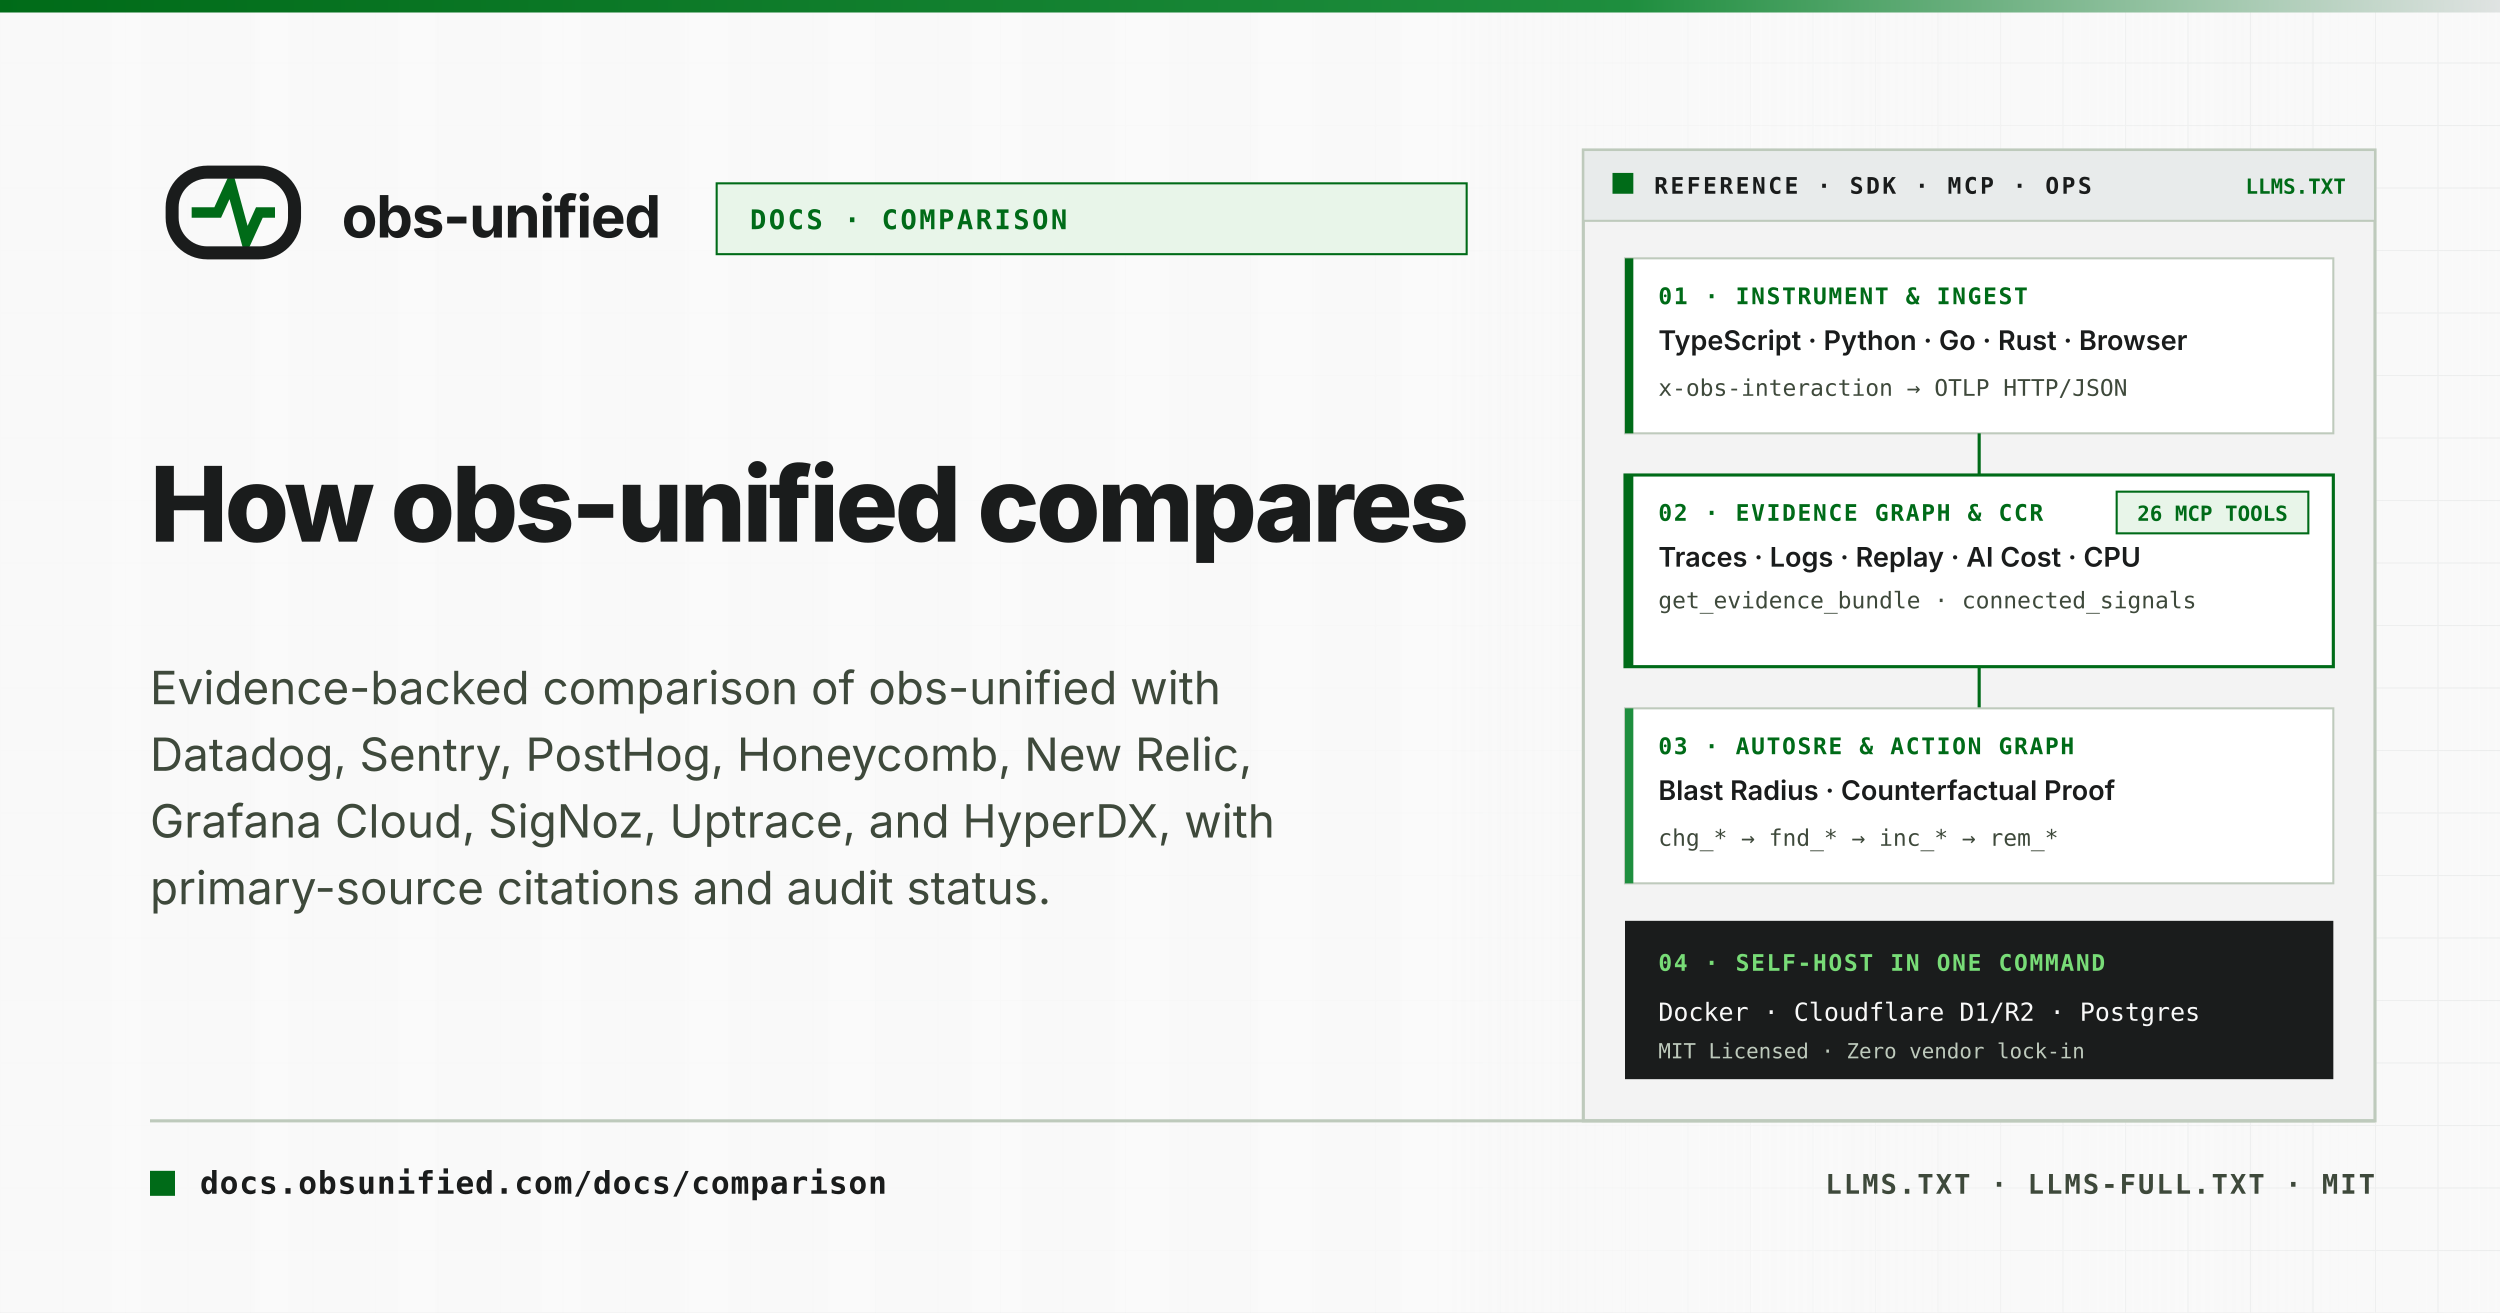
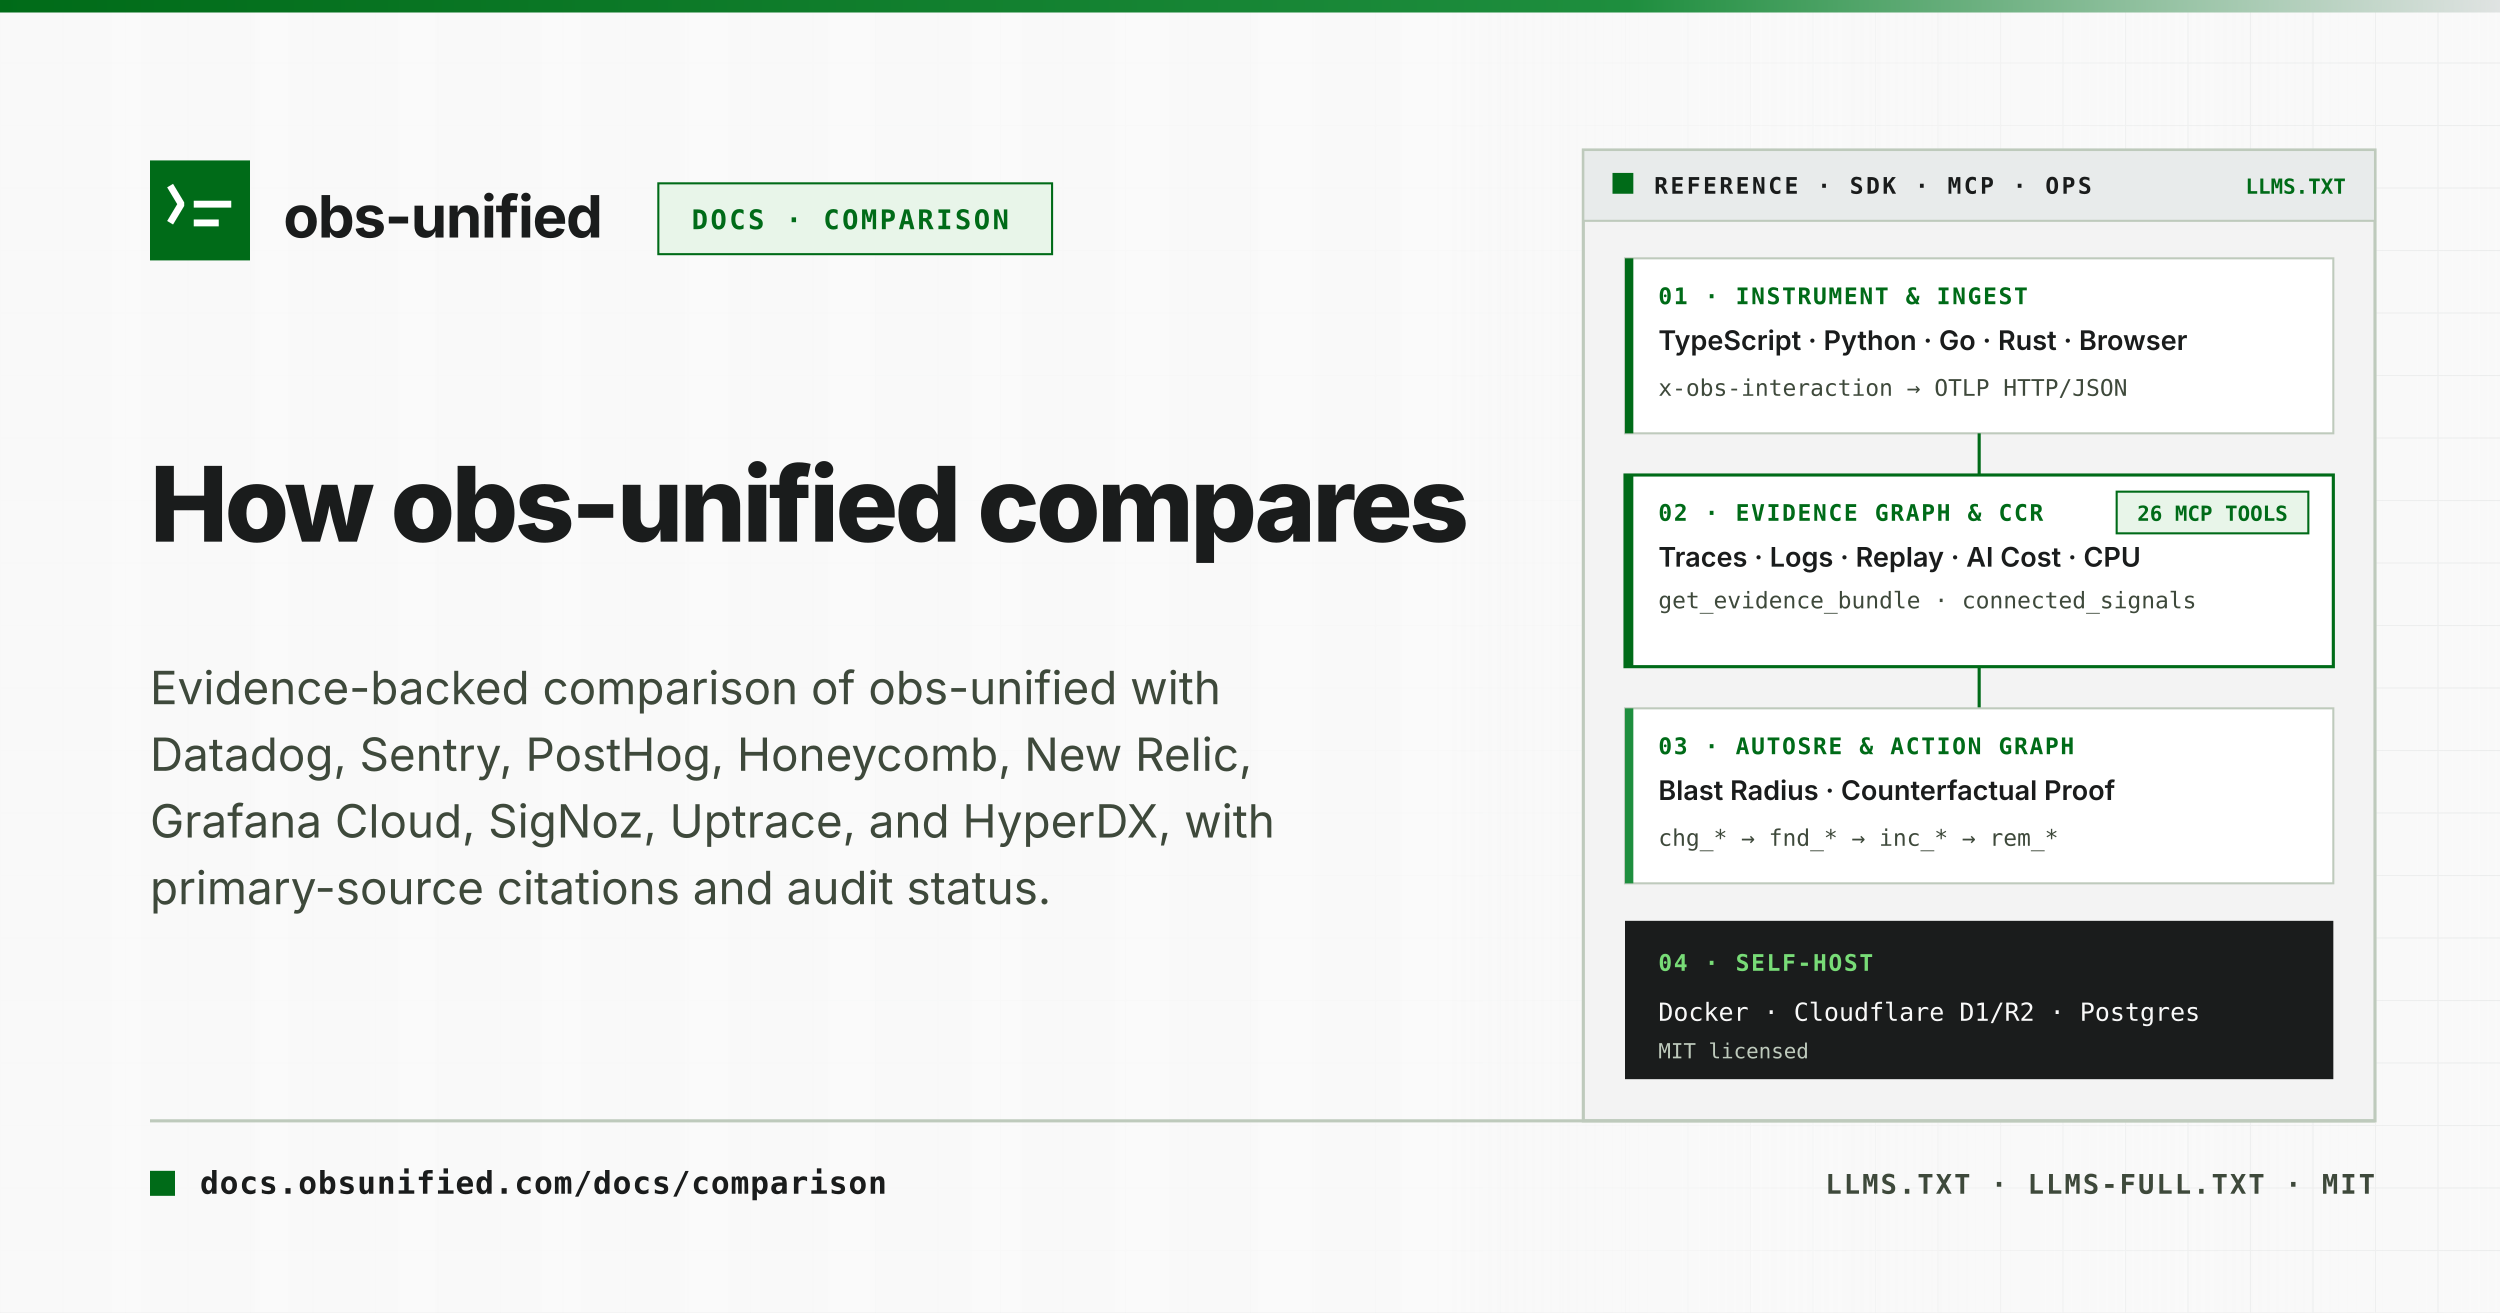
<svg xmlns="http://www.w3.org/2000/svg" viewBox="0 0 1200 630" width="1200" height="630" role="img" aria-label="How obs-unified compares — obs-unified documentation">
  <defs>
    <pattern id="grid" width="30" height="30" patternUnits="userSpaceOnUse">
      <path d="M 30 0 L 0 0 0 30" fill="none" stroke="#E2E4E4" stroke-width="1" />
    </pattern>
    <linearGradient id="surfaceFade" x1="0" y1="0" x2="1" y2="0">
      <stop offset="0%" stop-color="#F9F9F9" stop-opacity="0.97" />
      <stop offset="58%" stop-color="#F9F9F9" stop-opacity="0.93" />
      <stop offset="100%" stop-color="#F9F9F9" stop-opacity="0.45" />
    </linearGradient>
    <linearGradient id="accentBar" x1="0" y1="0" x2="1" y2="0">
      <stop offset="0%" stop-color="#006B18" />
      <stop offset="65%" stop-color="#1E8E3E" />
      <stop offset="100%" stop-color="#E2E4E4" />
    </linearGradient>
  </defs>
  <rect width="1200" height="630" fill="#F9F9F9" />
  <rect width="1200" height="630" fill="url(#grid)" />
  <rect width="1200" height="630" fill="url(#surfaceFade)" />
  <rect x="0" y="0" width="1200" height="6" fill="url(#accentBar)" />
  <g transform="translate(760, 72)">
    <rect x="0" y="0" width="380" height="466" fill="#F3F3F3" stroke="#BECABC" stroke-width="1.5" />
    <rect x="0" y="0" width="380" height="34" fill="#E8EBEB" stroke="#BECABC" stroke-width="1" />
    <rect x="14" y="11" width="10" height="10" fill="#006B18" />
    <text x="34" y="21" font-family="'JetBrains Mono', 'SFMono-Regular', Menlo, monospace" font-size="11" font-weight="700" fill="#1A1C1C" letter-spacing="1.2">REFERENCE · SDK · MCP · OPS</text>
    <text x="366" y="21" text-anchor="end" font-family="'JetBrains Mono', 'SFMono-Regular', Menlo, monospace" font-size="10" font-weight="600" fill="#006B18">LLMS.TXT</text>
    <rect x="20" y="52" width="340" height="84" fill="#FFFFFF" stroke="#BECABC" stroke-width="1" />
    <rect x="20" y="52" width="4" height="84" fill="#006B18" />
    <text x="36" y="74" font-family="'JetBrains Mono', 'SFMono-Regular', Menlo, monospace" font-size="11" font-weight="700" fill="#006B18" letter-spacing="0.8">01 · INSTRUMENT &amp; INGEST</text>
    <text x="36" y="96" font-family="'Inter', -apple-system, sans-serif" font-size="13" font-weight="600" fill="#1A1C1C">TypeScript · Python · Go · Rust · Browser</text>
    <text x="36" y="118" font-family="'JetBrains Mono', 'SFMono-Regular', Menlo, monospace" font-size="11" font-weight="500" fill="#3E493B">x-obs-interaction → OTLP HTTP/JSON</text>
    <line x1="190" y1="136" x2="190" y2="156" stroke="#006B18" stroke-width="1.5" />
    <rect x="20" y="156" width="340" height="92" fill="#FFFFFF" stroke="#006B18" stroke-width="1.5" />
    <rect x="20" y="156" width="4" height="92" fill="#006B18" />
    <text x="36" y="178" font-family="'JetBrains Mono', 'SFMono-Regular', Menlo, monospace" font-size="11" font-weight="700" fill="#006B18" letter-spacing="0.8">02 · EVIDENCE GRAPH &amp; CCR</text>
    <text x="36" y="200" font-family="'Inter', -apple-system, sans-serif" font-size="13" font-weight="600" fill="#1A1C1C">Traces · Logs · Replay · AI Cost · CPU</text>
    <text x="36" y="220" font-family="'JetBrains Mono', 'SFMono-Regular', Menlo, monospace" font-size="11" font-weight="500" fill="#3E493B">get_evidence_bundle · connected_signals</text>
    <rect x="256" y="164" width="92" height="20" fill="#E8F5E9" stroke="#006B18" stroke-width="1" />
    <text x="302" y="178" text-anchor="middle" font-family="'JetBrains Mono', 'SFMono-Regular', Menlo, monospace" font-size="10" font-weight="700" fill="#006B18">26 MCP TOOLS</text>
    <line x1="190" y1="248" x2="190" y2="268" stroke="#006B18" stroke-width="1.5" />
    <rect x="20" y="268" width="340" height="84" fill="#FFFFFF" stroke="#BECABC" stroke-width="1" />
    <rect x="20" y="268" width="4" height="84" fill="#1E8E3E" />
    <text x="36" y="290" font-family="'JetBrains Mono', 'SFMono-Regular', Menlo, monospace" font-size="11" font-weight="700" fill="#006B18" letter-spacing="0.8">03 · AUTOSRE &amp; ACTION GRAPH</text>
    <text x="36" y="312" font-family="'Inter', -apple-system, sans-serif" font-size="13" font-weight="600" fill="#1A1C1C">Blast Radius · Counterfactual Proof</text>
    <text x="36" y="334" font-family="'JetBrains Mono', 'SFMono-Regular', Menlo, monospace" font-size="11" font-weight="500" fill="#3E493B">chg_* → fnd_* → inc_* → rem_*</text>
    <rect x="20" y="370" width="340" height="76" fill="#1A1C1C" />
-     <text x="36" y="394" font-family="'JetBrains Mono', 'SFMono-Regular', Menlo, monospace" font-size="11" font-weight="700" fill="#78DC77" letter-spacing="0.8">04 · SELF-HOST IN ONE COMMAND</text>
+     <text x="36" y="394" font-family="'JetBrains Mono', 'SFMono-Regular', Menlo, monospace" font-size="11" font-weight="700" fill="#78DC77" letter-spacing="0.8">04 · SELF-HOST</text>
    <text x="36" y="418" font-family="'JetBrains Mono', 'SFMono-Regular', Menlo, monospace" font-size="12" font-weight="500" fill="#F9F9F9">Docker · Cloudflare D1/R2 · Postgres</text>
-     <text x="36" y="436" font-family="'JetBrains Mono', 'SFMono-Regular', Menlo, monospace" font-size="10" font-weight="500" fill="#BECABC">MIT Licensed · Zero vendor lock-in</text>
+     <text x="36" y="436" font-family="'JetBrains Mono', 'SFMono-Regular', Menlo, monospace" font-size="10" font-weight="500" fill="#BECABC">MIT licensed</text>
  </g>
  <g transform="translate(72, 72)">
-     <g transform="scale(2.5)">
-       <path d="M9 12H13L15.5 6.5L18.5 17.5L21 12H23" stroke="#006B18" stroke-width="2" stroke-linecap="square" stroke-linejoin="miter" fill="none" />
-       <path fill-rule="evenodd" clip-rule="evenodd" d="M11 3C6.582 3 3 6.582 3 11V13C3 17.418 6.582 21 11 21H21C25.418 21 29 17.418 29 13V11C29 6.582 25.418 3 21 3H11ZM11 5.5C7.962 5.5 5.5 7.962 5.5 11V13C5.5 16.038 7.962 18.5 11 18.5H21C24.038 18.5 26.5 16.038 26.5 13V11C26.5 7.962 24.038 5.5 21 5.5H11Z" fill="#1A1C1C" />
+     <g transform="translate(0, 5) scale(1.5)">
+       <rect width="32" height="32" fill="#006B18" />
+       <path d="M7 9 L10 14 L7 19" fill="none" stroke="#FFFFFF" stroke-width="2.2" stroke-linejoin="bevel" stroke-linecap="square" />
+       <rect x="14" y="12.9" width="12" height="2.2" fill="#FFFFFF" />
+       <rect x="14" y="18.9" width="8" height="2.2" fill="#FFFFFF" />
    </g>
-     <text x="92" y="42" font-family="'Inter', -apple-system, BlinkMacSystemFont, 'Segoe UI', sans-serif" font-size="28" font-weight="700" fill="#1A1C1C" letter-spacing="-0.6">obs-unified</text>
-     <rect x="272" y="16" width="360" height="34" fill="#E8F5E9" stroke="#006B18" stroke-width="1" />
-     <text x="288" y="38" font-family="'JetBrains Mono', 'SFMono-Regular', Menlo, monospace" font-size="13" font-weight="700" fill="#006B18" letter-spacing="1.2">DOCS · COMPARISON</text>
+     <text x="64" y="42" font-family="'Inter', -apple-system, BlinkMacSystemFont, 'Segoe UI', sans-serif" font-size="28" font-weight="700" fill="#1A1C1C" letter-spacing="-0.6">obs-unified</text>
+     <rect x="244" y="16" width="189" height="34" fill="#E8F5E9" stroke="#006B18" stroke-width="1" />
+     <text x="260" y="38" font-family="'JetBrains Mono', 'SFMono-Regular', Menlo, monospace" font-size="13" font-weight="700" fill="#006B18" letter-spacing="1.2">DOCS · COMPARISON</text>
  </g>
  <text x="72" y="260" font-family="'Inter', -apple-system, BlinkMacSystemFont, 'Segoe UI', sans-serif" font-size="50" font-weight="800" fill="#1A1C1C" letter-spacing="-1.6">How obs-unified compares</text>
  <text x="72" y="338" font-family="'Inter', -apple-system, BlinkMacSystemFont, 'Segoe UI', sans-serif" font-size="22" font-weight="400" fill="#3E493B">Evidence-backed comparison of obs-unified with</text>
  <text x="72" y="370" font-family="'Inter', -apple-system, BlinkMacSystemFont, 'Segoe UI', sans-serif" font-size="22" font-weight="400" fill="#3E493B">Datadog, Sentry, PostHog, Honeycomb, New Relic,</text>
  <text x="72" y="402" font-family="'Inter', -apple-system, BlinkMacSystemFont, 'Segoe UI', sans-serif" font-size="22" font-weight="400" fill="#3E493B">Grafana Cloud, SigNoz, Uptrace, and HyperDX, with</text>
  <text x="72" y="434" font-family="'Inter', -apple-system, BlinkMacSystemFont, 'Segoe UI', sans-serif" font-size="22" font-weight="400" fill="#3E493B">primary-source citations and audit status.</text>
  <line x1="72" y1="538" x2="1140" y2="538" stroke="#BECABC" stroke-width="1.5" />
  <rect x="72" y="562" width="12" height="12" fill="#006B18" />
  <text x="96" y="573" font-family="'JetBrains Mono', 'SFMono-Regular', Menlo, monospace" font-size="15" font-weight="700" fill="#1A1C1C" letter-spacing="0.4">docs.obsunified.com/docs/comparison</text>
  <text x="1140" y="573" text-anchor="end" font-family="'JetBrains Mono', 'SFMono-Regular', Menlo, monospace" font-size="13" font-weight="600" fill="#3E493B" letter-spacing="1">LLMS.TXT · LLMS-FULL.TXT · MIT</text>
</svg>
